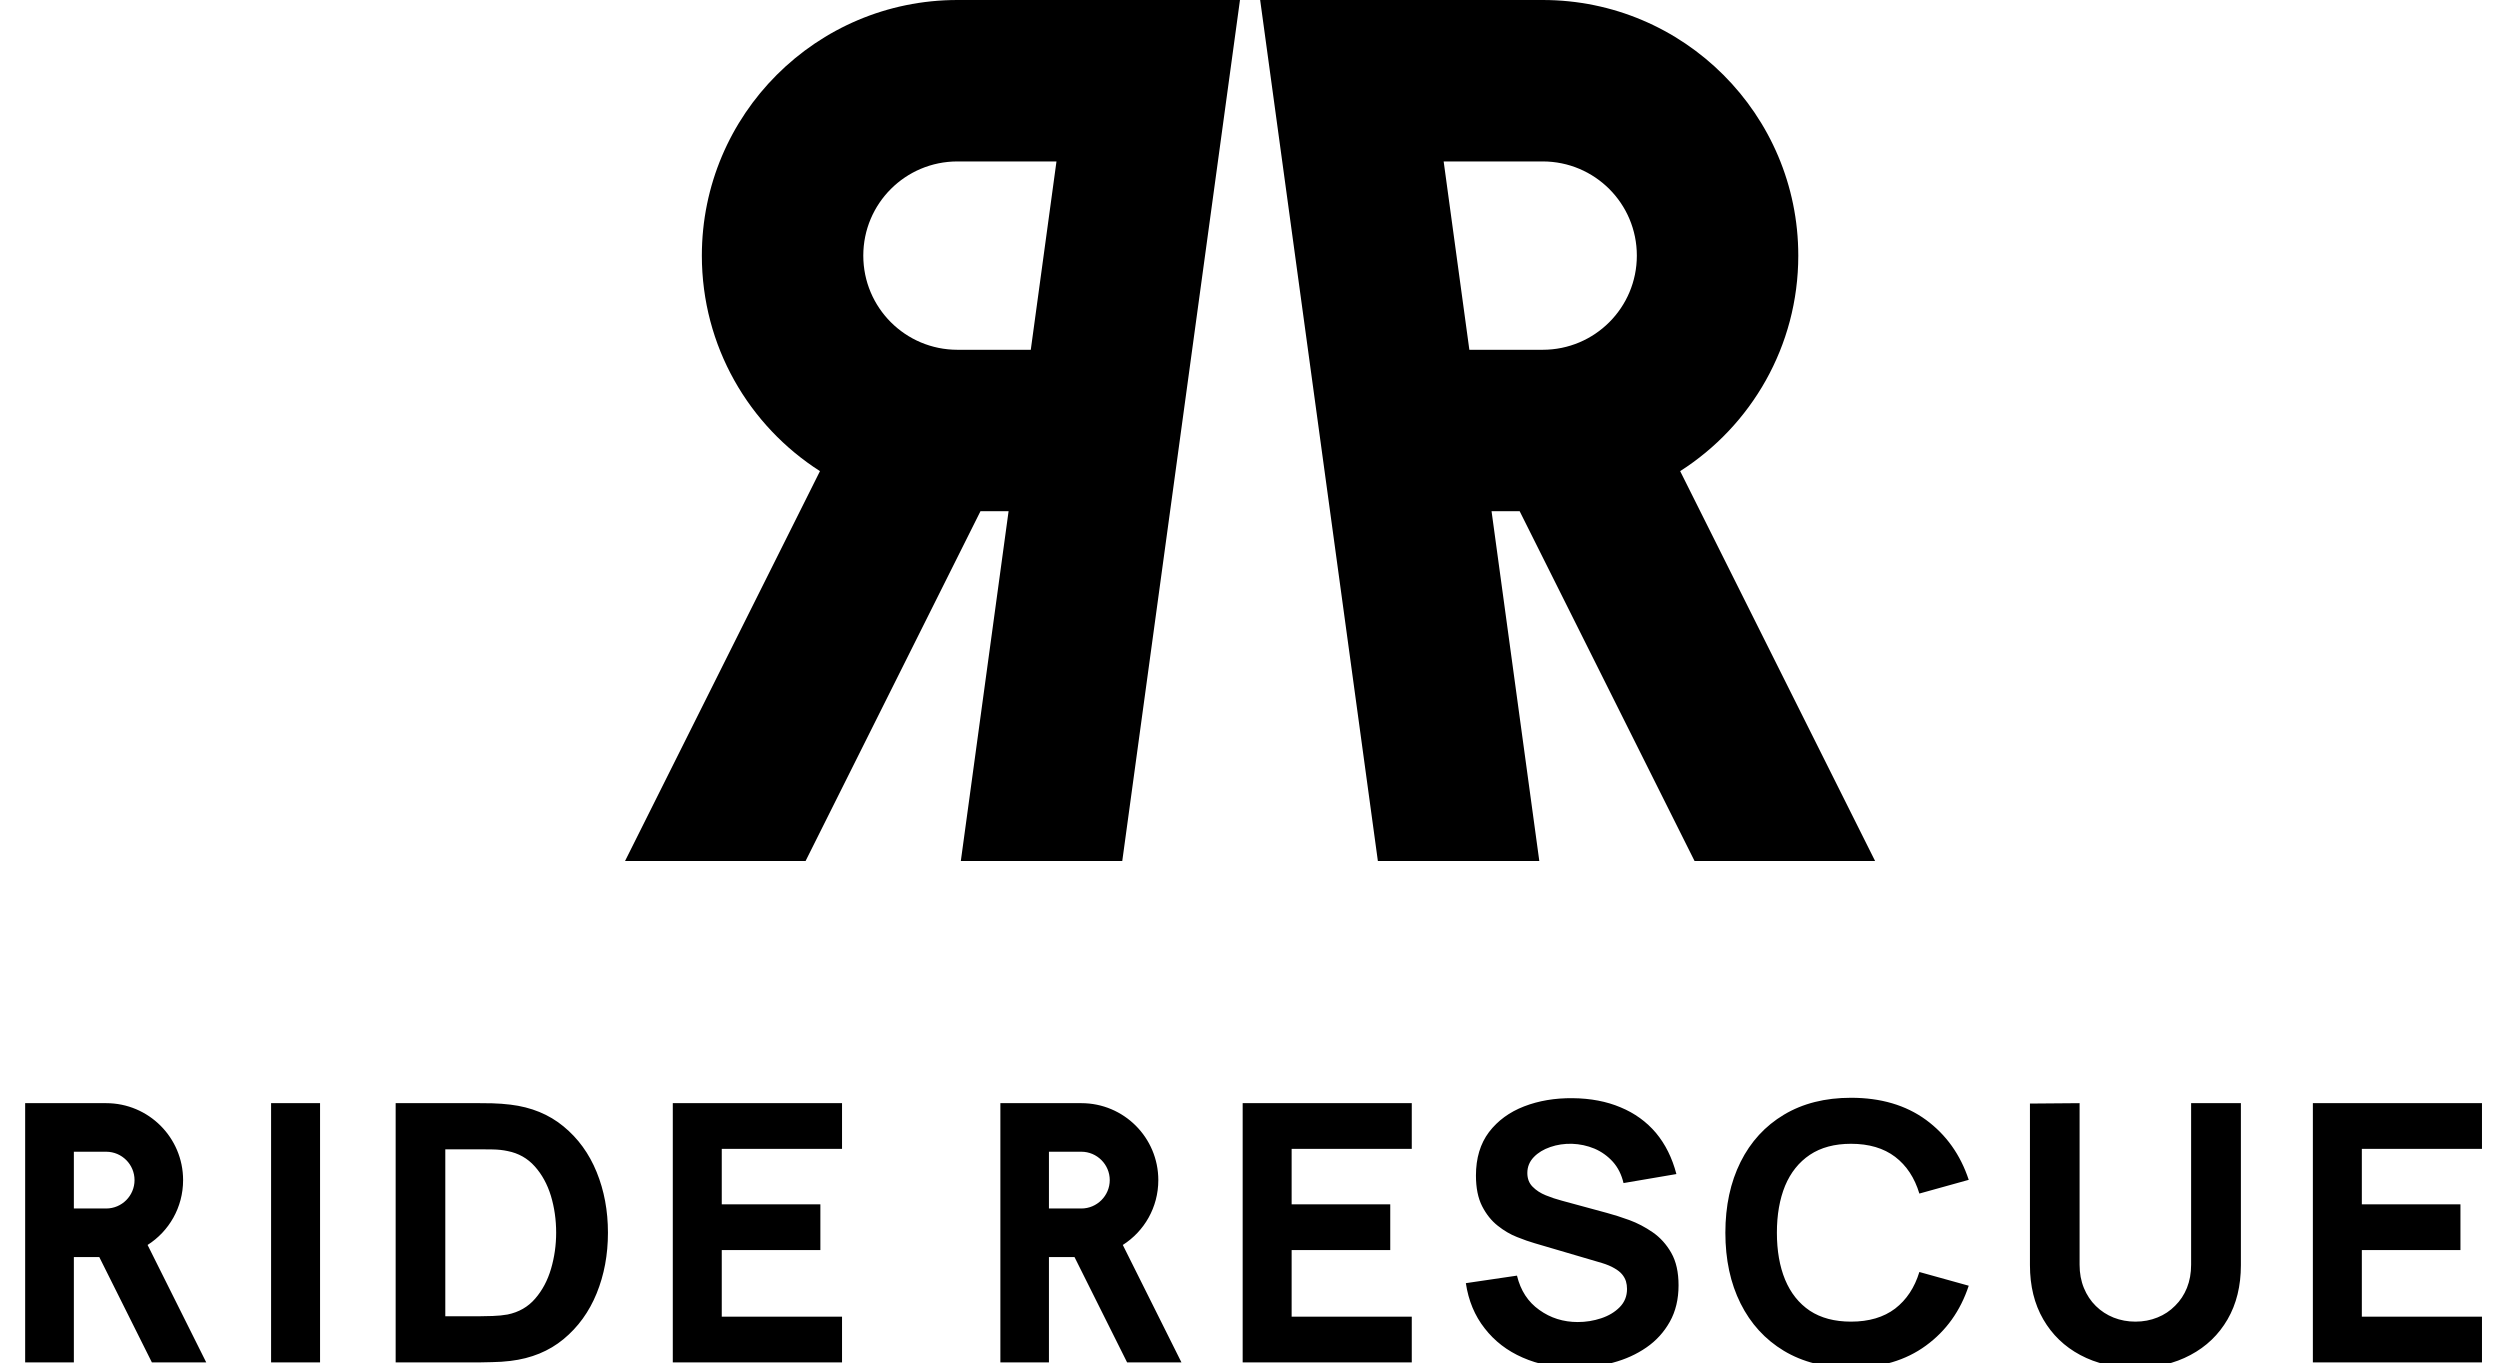
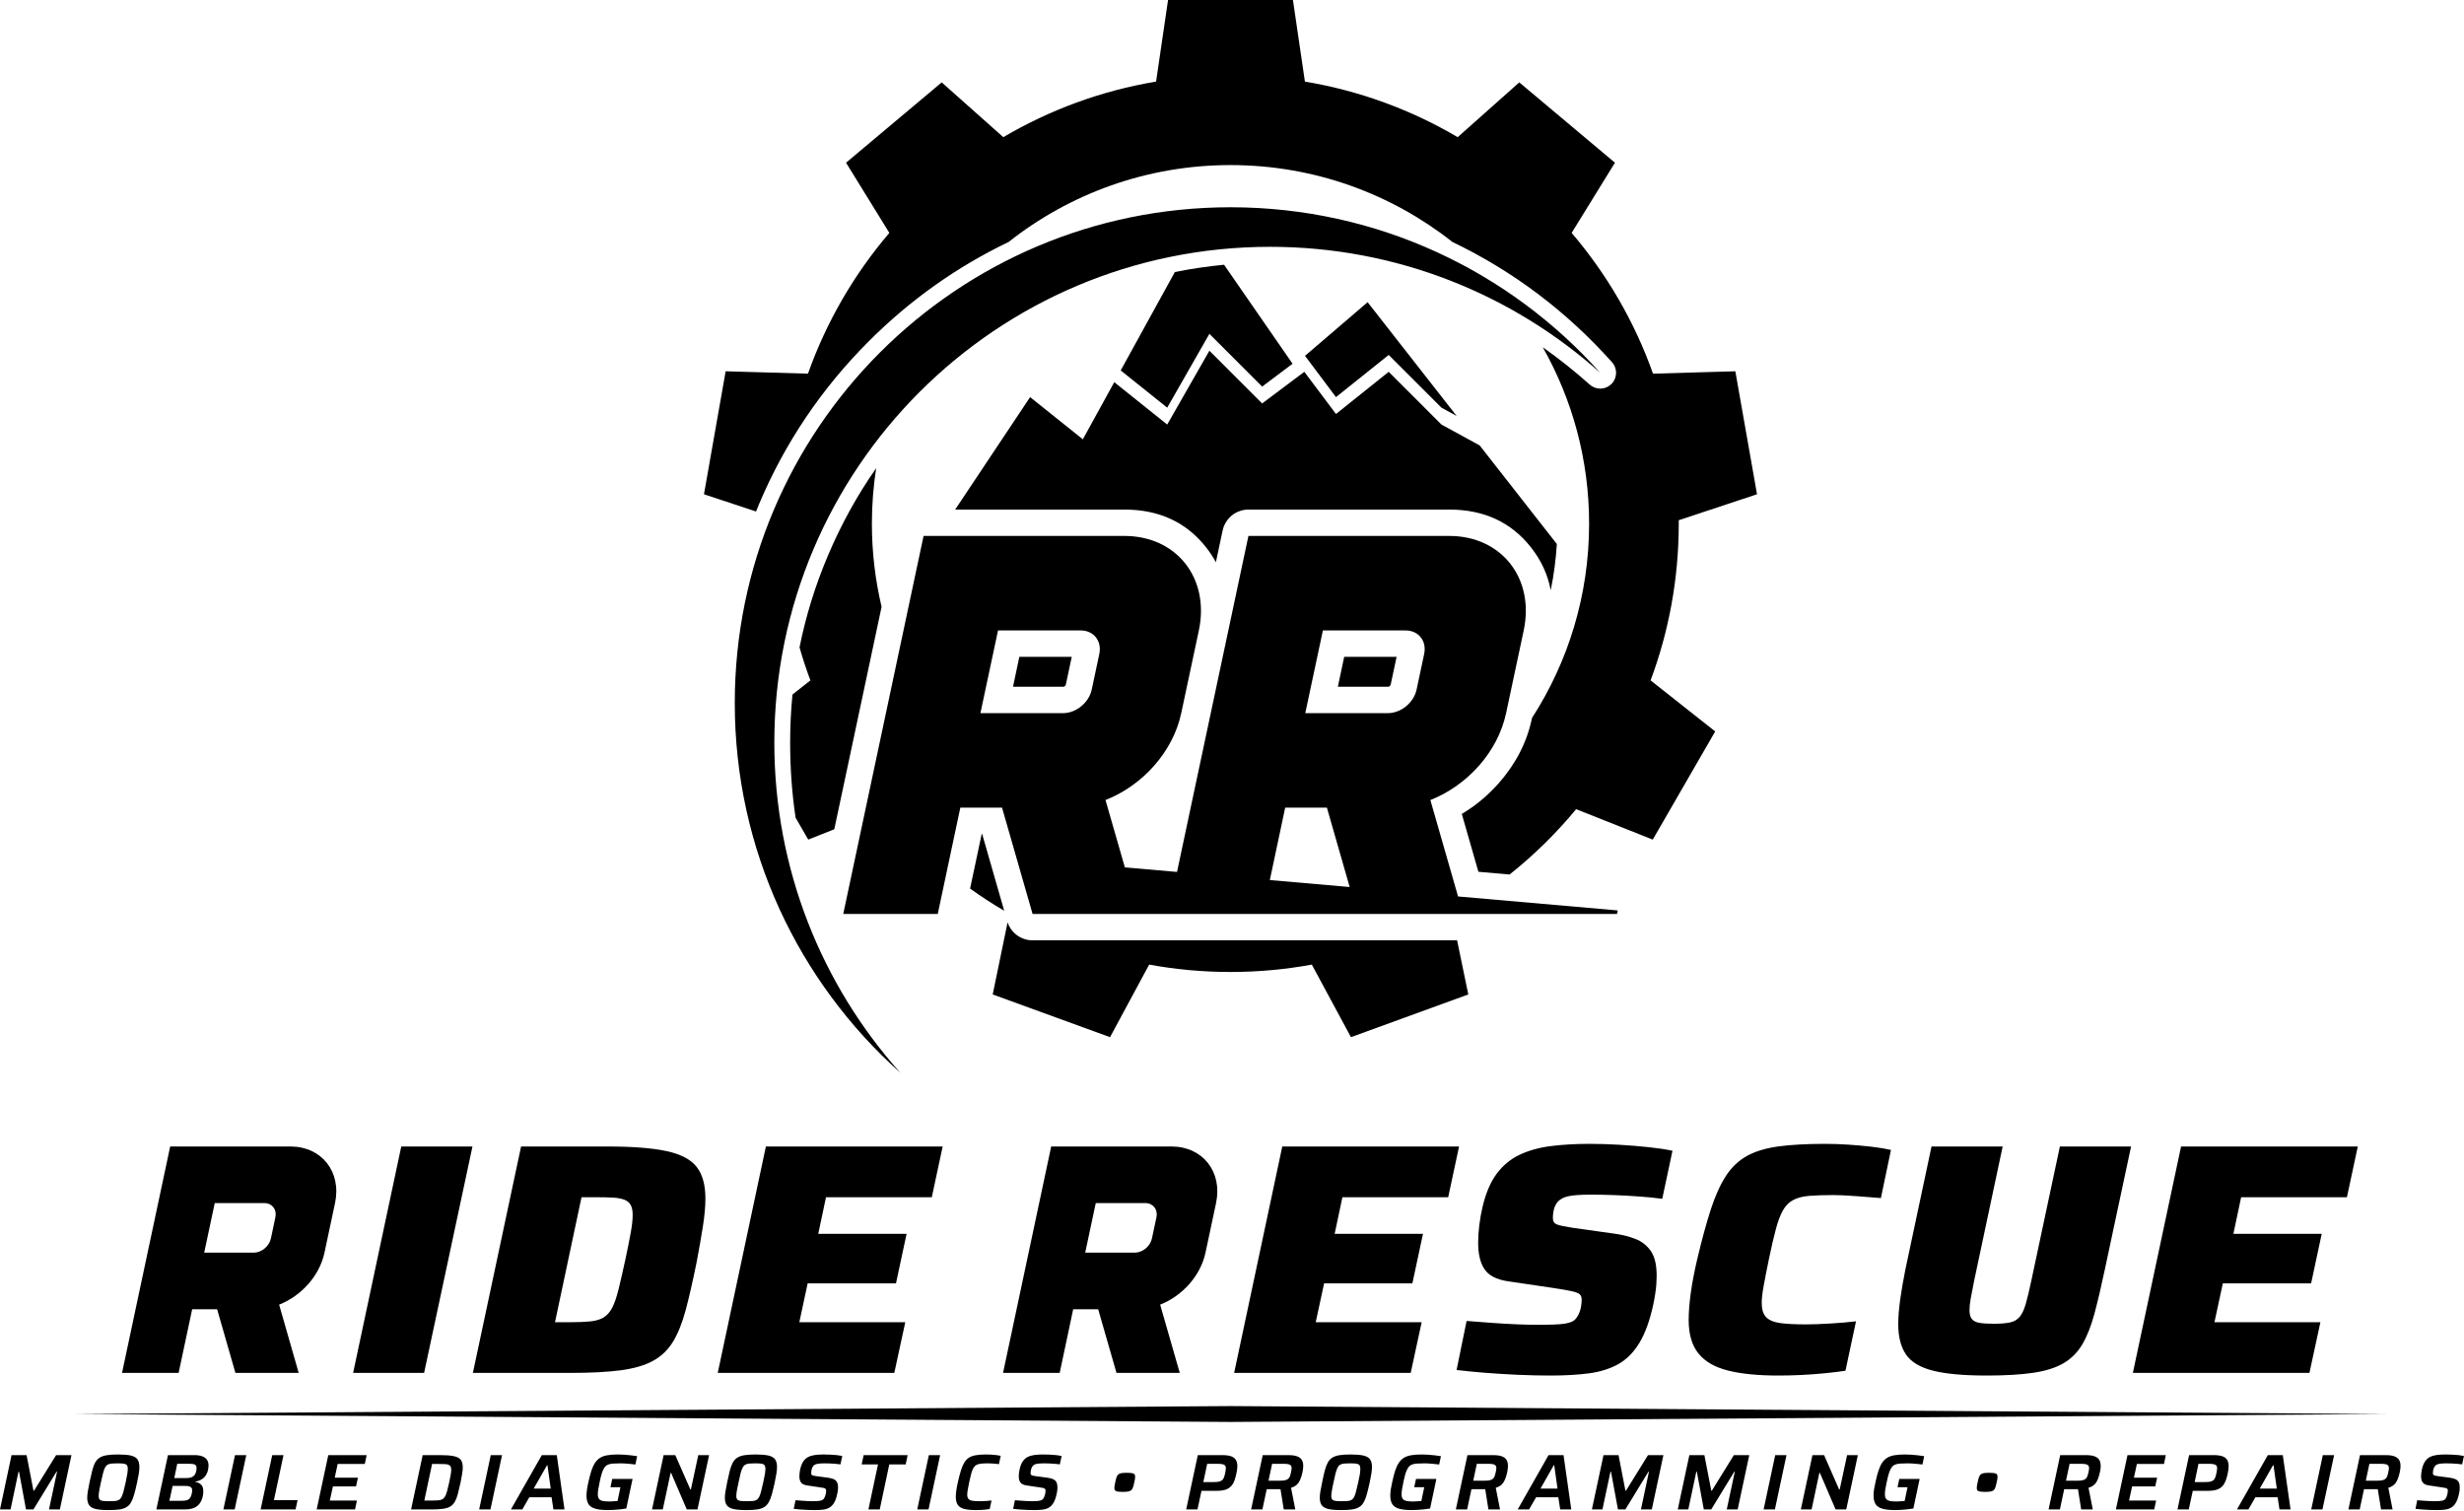
- <svg xmlns="http://www.w3.org/2000/svg" viewBox="-92.92 0.00 185.83 101.27">
-   <path fill="#000000" d="M-0.75 0 -9.5 64H-21.5L-17.95 38H-20.04L-33.04 64H-46.46L-31.97 35.02C-37.25 31.65 -40.75 25.73 -40.75 19C-40.75 8.51 -32.24 0 -21.75 0ZM0.75 0H21.75C32.24 0 40.75 8.51 40.75 19C40.75 25.73 37.25 31.65 31.97 35.02L46.46 64H33.04L20.04 38H17.95L21.5 64H9.5ZM-14.39 12H-21.75C-25.62 12 -28.75 15.13 -28.75 19C-28.75 22.87 -25.62 26 -21.75 26H-16.3ZM14.39 12 16.3 26H21.75C25.62 26 28.75 22.87 28.75 19C28.75 15.13 25.62 12 21.75 12Z" />
-   <path fill="#000000" transform="translate(-92.92 82.00)" d="M29.41 19.27V0H35.64Q35.87 0 36.58 0.01Q37.29 0.03 37.94 0.11Q40.27 0.39 41.89 1.73Q43.51 3.06 44.35 5.12Q45.19 7.18 45.19 9.63Q45.19 12.08 44.35 14.14Q43.51 16.2 41.89 17.54Q40.27 18.88 37.94 19.16Q37.29 19.24 36.58 19.25Q35.87 19.27 35.64 19.27ZM74.36 0H80.38C83.54 0 86.1 2.56 86.1 5.72C86.1 7.75 85.05 9.53 83.46 10.54L87.82 19.27H83.78L79.87 11.44H77.97V19.27H74.36ZM1.87 0H7.89C11.05 0 13.61 2.56 13.61 5.72C13.61 7.75 12.56 9.53 10.97 10.54L15.33 19.27H11.29L7.38 11.44H5.49V19.27H1.87ZM117.04 19.67Q114.9 19.67 113.18 18.91Q111.46 18.16 110.36 16.74Q109.25 15.33 108.96 13.38L112.76 12.82Q113.16 14.48 114.42 15.37Q115.67 16.27 117.28 16.27Q118.18 16.27 119.02 15.99Q119.86 15.71 120.4 15.16Q120.94 14.61 120.94 13.81Q120.94 13.51 120.86 13.24Q120.77 12.96 120.57 12.72Q120.37 12.48 120 12.27Q119.63 12.05 119.07 11.88L114.07 10.41Q113.51 10.25 112.76 9.95Q112.02 9.66 111.33 9.11Q110.63 8.56 110.17 7.66Q109.71 6.76 109.71 5.38Q109.71 3.44 110.68 2.15Q111.66 0.87 113.29 0.24Q114.92 -0.39 116.9 -0.37Q118.9 -0.35 120.46 0.31Q122.03 0.96 123.09 2.21Q124.14 3.47 124.61 5.27L120.68 5.94Q120.46 5 119.89 4.36Q119.31 3.72 118.52 3.38Q117.72 3.05 116.85 3.02Q115.99 3 115.24 3.26Q114.48 3.52 114.01 4.01Q113.53 4.51 113.53 5.19Q113.53 5.82 113.92 6.21Q114.31 6.61 114.9 6.85Q115.49 7.09 116.1 7.25L119.45 8.16Q120.2 8.36 121.11 8.69Q122.01 9.02 122.85 9.6Q123.69 10.18 124.23 11.13Q124.77 12.08 124.77 13.54Q124.77 15.09 124.12 16.25Q123.47 17.41 122.38 18.16Q121.28 18.92 119.89 19.29Q118.51 19.67 117.04 19.67ZM158.73 19.67Q156.4 19.67 154.63 18.72Q152.87 17.78 151.88 16.07Q150.89 14.36 150.89 12.04V0.03L154.58 0V12.01Q154.58 12.96 154.9 13.74Q155.22 14.52 155.79 15.08Q156.36 15.64 157.11 15.94Q157.87 16.24 158.73 16.24Q159.61 16.24 160.37 15.93Q161.12 15.63 161.68 15.06Q162.25 14.5 162.56 13.73Q162.87 12.95 162.87 12.01V0H166.57V12.04Q166.57 14.36 165.58 16.07Q164.59 17.78 162.82 18.72Q161.05 19.67 158.73 19.67ZM137.59 19.67Q134.7 19.67 132.6 18.41Q130.51 17.15 129.38 14.89Q128.25 12.63 128.25 9.63Q128.25 6.64 129.38 4.37Q130.51 2.11 132.6 0.86Q134.7 -0.4 137.59 -0.4Q140.91 -0.4 143.16 1.24Q145.41 2.89 146.34 5.7L142.67 6.72Q142.14 4.96 140.87 3.99Q139.59 3.02 137.59 3.02Q135.76 3.02 134.53 3.84Q133.31 4.66 132.69 6.14Q132.08 7.63 132.08 9.63Q132.08 11.64 132.69 13.12Q133.31 14.61 134.53 15.43Q135.76 16.24 137.59 16.24Q139.59 16.24 140.87 15.27Q142.14 14.29 142.67 12.55L146.34 13.57Q145.41 16.38 143.16 18.02Q140.91 19.67 137.59 19.67ZM171.92 19.27V0H184.49V3.4H175.56V7.52H182.89V10.92H175.56V15.87H184.49V19.27ZM92.37 19.27V0H104.94V3.4H96.01V7.52H103.34V10.92H96.01V15.87H104.94V19.27ZM50.01 19.27V0H62.59V3.4H53.65V7.52H60.98V10.92H53.65V15.87H62.59V19.27ZM33.1 15.84H35.64Q36 15.84 36.62 15.82Q37.23 15.8 37.73 15.71Q38.99 15.45 39.78 14.53Q40.58 13.61 40.96 12.31Q41.34 11.01 41.34 9.63Q41.34 8.19 40.95 6.89Q40.55 5.59 39.75 4.7Q38.95 3.8 37.73 3.56Q37.23 3.45 36.62 3.44Q36 3.43 35.64 3.43H33.1ZM20.15 19.27V0H23.79V19.27ZM77.97 3.61V7.83H80.38C81.54 7.83 82.49 6.88 82.49 5.72C82.49 4.56 81.54 3.61 80.38 3.61ZM5.49 3.61V7.83H7.89C9.06 7.83 10 6.88 10 5.72C10 4.56 9.06 3.61 7.89 3.61Z" />
+ <svg xmlns="http://www.w3.org/2000/svg" viewBox="-233.33 -99.30 467.23 286.33">
+   <path fill="#000000" d="M85 0C85 10.45 83.11 20.46 79.66 29.71L91.91 39.39L80.07 59.9L65.54 54.13C61.78 58.68 57.55 62.84 52.92 66.52L47.01 66L43.86 55.03Q47.73 52.74 50.85 49.22Q55.72 43.71 57.15 36.96L57.19 36.81C64.03 26.2 68 13.56 68 0C68 -12.17 64.81 -23.58 59.21 -33.46Q63.79 -30.24 68.11 -26.38Q68.53 -26.01 69.04 -25.81Q69.56 -25.61 70.11 -25.61Q70.67 -25.61 71.18 -25.81Q71.7 -26.01 72.11 -26.38Q72.56 -26.77 72.82 -27.31Q73.07 -27.85 73.11 -28.44Q73.14 -29.04 72.94 -29.6Q72.75 -30.17 72.35 -30.61Q59.42 -45.08 42.07 -53.43C30.5 -62.55 15.88 -68 0 -68C-15.88 -68 -30.49 -62.56 -42.06 -53.43Q-56.85 -46.33 -68.59 -34.59Q-82.01 -21.17 -89.38 -3.76Q-89.68 -3.04 -89.97 -2.31L-99.84 -5.58L-95.73 -28.9L-80.12 -28.45C-76.62 -38.31 -71.35 -47.34 -64.69 -55.14L-72.9 -68.45L-54.76 -83.68L-43.08 -73.29C-34.31 -78.46 -24.53 -82.09 -14.11 -83.83L-11.84 -99.3H11.84L14.11 -83.83C24.53 -82.09 34.31 -78.46 43.08 -73.29L54.76 -83.68L72.9 -68.45L64.69 -55.14C71.35 -47.34 76.62 -38.31 80.12 -28.45L95.73 -28.9L99.84 -5.58L85 -0.66C85 -0.44 85 -0.22 85 0ZM42.97 79 45.09 89.26 22.84 97.36 15.42 83.6C10.42 84.52 5.27 85 0 85C-5.27 85 -10.42 84.52 -15.42 83.6L-22.84 97.36L-45.09 89.26L-42.27 75.6Q-42.05 76.26 -41.65 76.83Q-41.19 77.5 -40.54 77.99Q-39.89 78.48 -39.11 78.74Q-38.34 79 -37.53 79ZM-67.19 -10.53C-67.72 -7.1 -68 -3.58 -68 0C-68 5.43 -67.36 10.7 -66.16 15.76L-75.13 57.94L-80.07 59.9L-82.47 55.74Q-83.5 48.82 -83.5 41.5Q-83.5 36.9 -83.06 32.39L-79.66 29.71C-80.43 27.66 -81.12 25.57 -81.72 23.45Q-79.94 14.56 -76.35 6.08Q-72.61 -2.77 -67.19 -10.53ZM-42.91 73.39C-45.13 72.09 -47.29 70.69 -49.38 69.19L-47.18 58.84H-47.09Z" />
+   <path fill="#000000" d="M3.4 -2.68Q2.55 -2.68 1.74 -2.39Q0.93 -2.11 0.26 -1.57Q-0.41 -1.03 -0.86 -0.29Q-1.31 0.44 -1.49 1.28L-2.77 7.3Q-3.56 5.84 -4.63 4.48Q-10.27 -2.68 -20.12 -2.68H-52.21L-38 -24L-28 -16L-22.07 -26.78L-22 -26.8L-12 -18.8L-4 -32.8L6 -22.8L14 -28.8L20 -20.8L30 -28.8L40 -18.8L47.25 -14.84L61.88 3.85C61.7 6.83 61.31 9.76 60.72 12.61Q59.89 8.18 56.97 4.48Q51.33 -2.68 41.48 -2.68ZM21.56 25.24H31.5L30.4 30.4Q30.29 30.92 29.86 30.92H20.36ZM-40.04 25.24H-30.1L-31.2 30.4Q-31.31 30.92 -31.74 30.92H-41.24Z" />
+   <path fill="#000000" d="M11.77 -30.33 6 -26 -4 -36 -12 -22 -20.82 -29.06 -10.55 -47.72Q-5.94 -48.65 -1.22 -49.1ZM42.88 -20.43 40 -22 30 -32 20 -24 14.13 -31.83 26 -42Z" />
+   <path fill="#000000" d="M70.11 -28.61C53.49 -43.47 31.55 -52.5 7.5 -52.5C-44.41 -52.5 -86.5 -10.41 -86.5 41.5C-86.5 65.55 -77.47 87.49 -62.61 104.11C-81.87 86.9 -94 61.87 -94 34C-94 -17.91 -51.91 -60 0 -60C27.87 -60 52.9 -47.87 70.11 -28.61Z" />
+   <path fill="#000000" d="M3.4 2.32H41.48C51.38 2.32 57.7 10.34 55.6 20.24L52.26 35.92C50.69 43.31 44.87 49.66 37.9 52.4L43.15 70.68L73.43 73.33L73.29 74H-37.53L-43.32 53.84H-51.23L-55.51 74H-73.43L-58.2 2.32H-20.12C-10.22 2.32 -3.9 10.34 -6 20.24L-9.34 35.92C-10.91 43.31 -16.73 49.66 -23.7 52.4L-20.03 65.17L-10.14 66.03ZM-44.08 20.24 -47.42 35.92H-31.74C-29.26 35.92 -26.83 33.91 -26.31 31.44L-24.88 24.72C-24.35 22.25 -25.93 20.24 -28.4 20.24ZM17.52 20.24 14.18 35.92H29.86C32.34 35.92 34.77 33.91 35.29 31.44L36.72 24.72C37.25 22.25 35.67 20.24 33.2 20.24ZM7.46 67.57 22.6 68.89 18.28 53.84H10.37L7.46 67.57Z" />
+   <path fill="#000000" d="M-143.66 161.02 -134.52 118.09H-118.21Q-111.01 118.09 -106.95 118.96Q-102.88 119.84 -101.23 121.96Q-99.57 124.08 -99.57 127.94Q-99.57 130.25 -100.05 133.26Q-100.52 136.28 -101.26 140.16Q-102.33 145.43 -103.31 149.11Q-104.3 152.79 -105.72 155.12Q-107.15 157.45 -109.51 158.74Q-111.88 160.03 -115.67 160.53Q-119.45 161.02 -125.25 161.02ZM-201.06 118.09H-178.26C-172.33 118.09 -168.54 122.9 -169.8 128.82L-171.8 138.22C-172.74 142.64 -176.23 146.44 -180.4 148.08L-176.69 161.02H-188.69L-192.16 148.95H-196.89L-199.46 161.02H-210.19ZM-97.23 161.02 -88.1 118.09H-54.58L-56.64 127.71H-76.7L-78.17 134.65H-61.42L-63.43 144.04H-80.18L-81.76 151.41H-61.67L-63.75 161.02ZM-166.37 161.02 -157.24 118.09H-143.74L-152.91 161.02ZM-128.09 151.41H-125.21Q-122.88 151.41 -121.36 151.25Q-119.84 151.09 -118.88 150.51Q-117.91 149.93 -117.25 148.68Q-116.6 147.42 -116.05 145.22Q-115.51 143.03 -114.77 139.63Q-114.12 136.58 -113.74 134.5Q-113.36 132.42 -113.36 131.07Q-113.36 129.88 -113.73 129.2Q-114.09 128.52 -114.89 128.2Q-115.68 127.88 -116.99 127.79Q-118.29 127.71 -120.17 127.71H-123.06ZM-192.61 128.82 -194.61 138.22H-185.22C-183.73 138.22 -182.28 137.01 -181.96 135.53L-181.11 131.51C-180.79 130.03 -181.74 128.82 -183.22 128.82Z" />
+   <path fill="#000000" d="M-34 118.09H-11.19C-5.26 118.09 -1.48 122.9 -2.74 128.82L-4.74 138.22C-5.68 142.64 -9.17 146.44 -13.34 148.08L-9.62 161.02H-21.62L-25.09 148.95H-29.83L-32.39 161.02H-43.13ZM143.42 161.52Q136.88 161.52 133.22 160.6Q129.56 159.68 128.09 157.53Q126.62 155.38 126.62 151.78Q126.62 149.79 126.98 147.18Q127.34 144.56 127.98 141.38L132.93 118.09H146.42L141.02 143.51Q140.61 145.52 140.37 146.87Q140.13 148.21 140.13 149.12Q140.13 150.22 140.57 150.79Q141.01 151.36 142.02 151.53Q143.03 151.7 144.72 151.7Q146.68 151.7 147.83 151.45Q148.98 151.2 149.65 150.38Q150.33 149.57 150.8 147.93Q151.27 146.3 151.86 143.51L157.27 118.09H170.77L165.8 141.38Q164.76 146.31 163.82 149.8Q162.88 153.28 161.54 155.58Q160.19 157.87 157.99 159.17Q155.79 160.46 152.28 160.99Q148.77 161.52 143.42 161.52ZM60.68 161.52Q57.78 161.52 54.49 161.38Q51.2 161.23 48.17 160.99Q45.14 160.74 42.87 160.47L44.77 151.17Q47.19 151.36 49.65 151.54Q52.12 151.72 54.32 151.81Q56.52 151.9 58.12 151.9Q60.05 151.9 61.34 151.85Q62.62 151.81 63.46 151.67Q64.29 151.53 64.81 151.28Q65.19 151.09 65.47 150.76Q65.74 150.43 65.96 150.01Q66.17 149.6 66.32 149.11Q66.46 148.62 66.52 148.12Q66.59 147.62 66.59 147.15Q66.59 146.52 66.29 146.18Q66 145.83 64.82 145.55Q63.65 145.28 60.96 144.88L52.67 143.66Q49.36 143.17 48.16 141.35Q46.96 139.54 46.96 136.36Q46.96 134.71 47.18 132.97Q47.4 131.22 47.8 129.52Q48.72 125.61 50.48 123.25Q52.25 120.88 54.8 119.67Q57.36 118.45 60.7 118.02Q64.05 117.59 68.07 117.59Q70.77 117.59 73.69 117.76Q76.62 117.93 79.29 118.22Q81.96 118.5 83.81 118.9L81.87 128.01Q80.01 127.75 77.64 127.58Q75.26 127.4 72.82 127.31Q70.38 127.22 68.27 127.22Q66.82 127.22 65.76 127.3Q64.7 127.37 63.97 127.54Q63.24 127.71 62.72 128.04Q62.29 128.28 61.97 128.67Q61.66 129.07 61.47 129.55Q61.29 130.03 61.21 130.57Q61.13 131.1 61.13 131.69Q61.13 132.58 61.91 132.88Q62.7 133.18 64.86 133.5L72.73 134.61Q74.91 134.89 76.74 135.6Q78.57 136.3 79.69 137.89Q80.81 139.49 80.81 142.59Q80.81 143.33 80.75 144.21Q80.69 145.09 80.53 146.08Q80.38 147.08 80.13 148.23Q79.14 152.7 77.51 155.37Q75.88 158.04 73.53 159.36Q71.18 160.67 68.01 161.1Q64.83 161.52 60.68 161.52ZM171.11 161.02 180.25 118.09H213.76L211.7 127.71H191.64L190.17 134.65H206.92L204.91 144.04H188.17L186.58 151.41H206.67L204.59 161.02ZM0.69 161.02 9.82 118.09H43.34L41.28 127.71H21.22L19.75 134.65H36.5L34.49 144.04H17.75L16.16 151.41H36.25L34.17 161.02ZM103.85 161.52Q98.09 161.52 94.32 160.57Q90.56 159.62 88.72 157.32Q86.88 155.02 86.88 151.01Q86.88 148.75 87.27 145.93Q87.65 143.1 88.48 139.56Q89.83 133.85 91.1 129.95Q92.38 126.04 93.99 123.6Q95.6 121.16 97.99 119.85Q100.37 118.55 103.95 118.07Q107.53 117.59 112.73 117.59Q114.84 117.59 117.16 117.74Q119.47 117.89 121.6 118.14Q123.73 118.39 125.24 118.74L123.33 127.87Q120.75 127.66 119.02 127.53Q117.29 127.41 116.2 127.35Q115.11 127.3 114.36 127.3Q111.57 127.3 109.72 127.45Q107.88 127.61 106.7 128.24Q105.52 128.86 104.77 130.17Q104.02 131.48 103.41 133.77Q102.79 136.06 102.07 139.56Q101.5 142.32 101.12 144.41Q100.73 146.5 100.73 147.7Q100.73 149.53 101.53 150.41Q102.33 151.29 104.16 151.56Q105.99 151.82 109.09 151.82Q111.16 151.82 113.84 151.65Q116.52 151.49 118.61 151.24L116.61 160.61Q115.06 160.85 112.87 161.07Q110.69 161.29 108.34 161.41Q106 161.52 103.85 161.52ZM-25.55 128.82 -27.55 138.22H-18.15C-16.67 138.22 -15.21 137.01 -14.9 135.53L-14.04 131.51C-13.73 130.03 -14.68 128.82 -16.16 128.82Z" />
+   <path fill="#000000" d="M-219.27 168.82 0 167.31 219.27 168.82 0 170.32Z" />
+   <path fill="#000000" d="M-91.81 187.03Q-93.37 187.03 -94.26 186.83Q-95.15 186.62 -95.52 186.11Q-95.88 185.59 -95.88 184.67Q-95.88 184.13 -95.75 183.4Q-95.62 182.67 -95.43 181.7Q-95.16 180.41 -94.93 179.5Q-94.69 178.59 -94.36 178Q-94.03 177.41 -93.5 177.08Q-92.97 176.75 -92.13 176.62Q-91.3 176.49 -90.05 176.49Q-88.49 176.49 -87.61 176.69Q-86.73 176.9 -86.36 177.41Q-85.99 177.93 -85.99 178.86Q-85.99 179.42 -86.11 180.14Q-86.22 180.86 -86.43 181.82Q-86.72 183.13 -86.97 184.04Q-87.22 184.95 -87.55 185.53Q-87.88 186.12 -88.4 186.45Q-88.92 186.78 -89.74 186.91Q-90.56 187.03 -91.81 187.03ZM-212.71 187.03Q-214.28 187.03 -215.17 186.83Q-216.06 186.62 -216.42 186.11Q-216.79 185.59 -216.79 184.67Q-216.79 184.13 -216.66 183.4Q-216.53 182.67 -216.34 181.7Q-216.07 180.41 -215.83 179.5Q-215.6 178.59 -215.27 178Q-214.94 177.41 -214.41 177.08Q-213.87 176.75 -213.04 176.62Q-212.21 176.49 -210.96 176.49Q-209.39 176.49 -208.51 176.69Q-207.64 176.9 -207.27 177.41Q-206.9 177.93 -206.9 178.86Q-206.9 179.42 -207.01 180.14Q-207.13 180.86 -207.34 181.82Q-207.62 183.13 -207.88 184.04Q-208.13 184.95 -208.46 185.53Q-208.78 186.12 -209.31 186.45Q-209.83 186.78 -210.65 186.91Q-211.47 187.03 -212.71 187.03ZM21.01 187.03Q19.45 187.03 18.56 186.83Q17.67 186.62 17.3 186.11Q16.93 185.59 16.93 184.67Q16.93 184.13 17.06 183.4Q17.19 182.67 17.39 181.7Q17.65 180.41 17.89 179.5Q18.13 178.59 18.46 178Q18.79 177.41 19.32 177.08Q19.85 176.75 20.68 176.62Q21.52 176.49 22.77 176.49Q24.33 176.49 25.21 176.69Q26.09 176.9 26.46 177.41Q26.83 177.93 26.83 178.86Q26.83 179.42 26.71 180.14Q26.6 180.86 26.39 181.82Q26.1 183.13 25.85 184.04Q25.6 184.95 25.27 185.53Q24.94 186.12 24.42 186.45Q23.89 186.78 23.08 186.91Q22.26 187.03 21.01 187.03ZM-155.38 186.91 -153.18 176.61H-149.8Q-148.18 176.61 -147.26 176.81Q-146.34 177 -145.96 177.5Q-145.58 178 -145.58 178.94Q-145.58 179.47 -145.7 180.18Q-145.81 180.89 -146 181.82Q-146.28 183.1 -146.52 184Q-146.76 184.89 -147.09 185.47Q-147.43 186.04 -147.96 186.36Q-148.49 186.67 -149.33 186.79Q-150.17 186.91 -151.44 186.91ZM-203.68 186.91 -201.48 176.61H-196.47Q-195.55 176.61 -194.96 176.84Q-194.37 177.07 -194.08 177.5Q-193.79 177.93 -193.79 178.55Q-193.79 178.79 -193.82 179.03Q-193.84 179.27 -193.9 179.5Q-194.14 180.42 -194.73 180.94Q-195.32 181.46 -196.27 181.63L-196.28 181.69Q-195.75 181.79 -195.42 182.02Q-195.08 182.25 -194.93 182.59Q-194.78 182.94 -194.78 183.43Q-194.78 183.6 -194.79 183.78Q-194.81 183.97 -194.83 184.14Q-194.85 184.32 -194.9 184.5Q-195.03 185.03 -195.27 185.48Q-195.51 185.93 -195.91 186.24Q-196.3 186.56 -196.89 186.74Q-197.48 186.91 -198.31 186.91ZM84.81 186.91 87.01 176.61H89.86L91.17 183.36H91.27L95.45 176.61H98.37L96.17 186.91H94.1L95.63 179.75H95.53L91.16 186.91H89.75L88.43 179.75H88.33L86.81 186.91ZM68.53 186.91 70.73 176.61H73.58L74.89 183.36H74.99L79.17 176.61H82.09L79.89 186.91H77.83L79.35 179.75H79.25L74.88 186.91H73.47L72.15 179.75H72.05L70.53 186.91ZM-233.33 186.91 -231.14 176.61H-228.29L-226.98 183.36H-226.88L-222.69 176.61H-219.78L-221.98 186.91H-224.04L-222.51 179.75H-222.61L-226.99 186.91H-228.4L-229.72 179.75H-229.82L-231.33 186.91ZM211.98 186.91 214.18 176.61H219.03Q220.15 176.61 220.76 176.86Q221.37 177.11 221.62 177.56Q221.86 178.02 221.86 178.67Q221.86 178.85 221.84 179.07Q221.81 179.3 221.78 179.53Q221.74 179.77 221.68 180.02Q221.55 180.59 221.37 181.05Q221.2 181.5 220.97 181.84Q220.74 182.18 220.39 182.42Q220.05 182.66 219.55 182.8L220.36 186.91H218.17L217.55 183.07H214.94L214.12 186.91ZM3.91 186.91 6.11 176.61H10.96Q12.08 176.61 12.69 176.86Q13.3 177.11 13.55 177.56Q13.79 178.02 13.79 178.67Q13.79 178.85 13.77 179.07Q13.74 179.3 13.71 179.53Q13.67 179.77 13.61 180.02Q13.48 180.59 13.3 181.05Q13.13 181.5 12.9 181.84Q12.67 182.18 12.32 182.42Q11.98 182.66 11.48 182.8L12.29 186.91H10.1L9.48 183.07H6.87L6.05 186.91ZM42.73 186.91 44.93 176.61H49.78Q50.9 176.61 51.51 176.86Q52.12 177.11 52.37 177.56Q52.61 178.02 52.61 178.67Q52.61 178.85 52.59 179.07Q52.56 179.3 52.53 179.53Q52.49 179.77 52.43 180.02Q52.29 180.59 52.12 181.05Q51.95 181.5 51.72 181.84Q51.49 182.18 51.14 182.42Q50.8 182.66 50.3 182.8L51.11 186.91H48.91L48.3 183.07H45.69L44.87 186.91ZM155.13 186.91 157.33 176.61H162.18Q163.3 176.61 163.91 176.86Q164.52 177.11 164.77 177.56Q165.01 178.02 165.01 178.67Q165.01 178.85 164.99 179.07Q164.96 179.3 164.93 179.53Q164.89 179.77 164.82 180.02Q164.69 180.59 164.52 181.05Q164.35 181.5 164.12 181.84Q163.89 182.18 163.54 182.42Q163.2 182.66 162.7 182.8L163.51 186.91H161.31L160.7 183.07H158.09L157.27 186.91ZM-8.4 186.91 -6.2 176.61H-1.53Q-0.42 176.61 0.2 176.86Q0.81 177.11 1.06 177.59Q1.3 178.06 1.3 178.74Q1.3 179.03 1.25 179.38Q1.2 179.73 1.12 180.09Q0.97 180.81 0.75 181.41Q0.54 182.02 0.15 182.46Q-0.23 182.9 -0.89 183.14Q-1.56 183.38 -2.6 183.38H-5.5L-6.26 186.91ZM179.57 186.91 181.77 176.61H186.45Q187.56 176.61 188.17 176.86Q188.79 177.11 189.03 177.59Q189.27 178.06 189.27 178.74Q189.27 179.03 189.22 179.38Q189.17 179.73 189.1 180.09Q188.94 180.81 188.73 181.41Q188.51 182.02 188.12 182.46Q187.74 182.9 187.08 183.14Q186.42 183.38 185.37 183.38H182.47L181.71 186.91ZM-109.69 186.91 -107.49 176.61H-105.28L-102.42 183.12H-102.32L-100.92 176.61H-98.87L-101.07 186.91H-103.1L-106.07 179.99H-106.17L-107.65 186.91ZM108.15 186.91 110.35 176.61H112.56L115.41 183.12H115.52L116.92 176.61H118.96L116.76 186.91H114.74L111.77 179.99H111.66L110.19 186.91ZM-136.45 186.91 -130.59 176.61H-127.75L-126.29 186.91H-128.39L-128.74 184.6H-132.96L-134.28 186.91ZM54.46 186.91 60.31 176.61H63.15L64.62 186.91H62.52L62.16 184.6H57.95L56.62 186.91ZM190.85 186.91 196.7 176.61H199.54L201.01 186.91H198.91L198.56 184.6H194.34L193.02 186.91ZM126.06 187.03Q124.59 187.03 123.67 186.79Q122.76 186.55 122.35 185.95Q121.94 185.35 121.94 184.26Q121.94 183.76 122.03 183.12Q122.13 182.48 122.31 181.7Q122.58 180.44 122.88 179.54Q123.17 178.64 123.58 178.04Q123.98 177.44 124.55 177.1Q125.11 176.76 125.93 176.63Q126.74 176.49 127.86 176.49Q128.43 176.49 129.08 176.53Q129.74 176.58 130.39 176.65Q131.04 176.72 131.54 176.81L131.21 178.39Q130.74 178.33 130.23 178.28Q129.72 178.23 129.28 178.2Q128.84 178.17 128.53 178.17Q127.64 178.17 127.03 178.21Q126.43 178.24 126.03 178.41Q125.62 178.58 125.35 178.96Q125.07 179.35 124.86 180.02Q124.64 180.69 124.43 181.76Q124.26 182.5 124.17 183.06Q124.09 183.61 124.09 184.02Q124.09 184.59 124.3 184.89Q124.51 185.19 124.98 185.29Q125.46 185.4 126.24 185.4Q126.47 185.4 126.75 185.38Q127.04 185.37 127.33 185.34Q127.62 185.32 127.83 185.31L128.38 182.69H126.48L126.82 181.12H130.68L129.49 186.73Q128.97 186.82 128.36 186.89Q127.74 186.96 127.15 186.99Q126.55 187.03 126.06 187.03ZM-118 187.03Q-119.47 187.03 -120.38 186.79Q-121.3 186.55 -121.71 185.95Q-122.12 185.35 -122.12 184.26Q-122.12 183.76 -122.02 183.12Q-121.93 182.48 -121.75 181.7Q-121.48 180.44 -121.18 179.54Q-120.88 178.64 -120.48 178.04Q-120.07 177.44 -119.51 177.1Q-118.94 176.76 -118.13 176.63Q-117.32 176.49 -116.2 176.49Q-115.63 176.49 -114.97 176.53Q-114.32 176.58 -113.67 176.65Q-113.02 176.72 -112.52 176.81L-112.84 178.39Q-113.32 178.33 -113.83 178.28Q-114.34 178.23 -114.78 178.2Q-115.22 178.17 -115.53 178.17Q-116.42 178.17 -117.02 178.21Q-117.63 178.24 -118.03 178.41Q-118.43 178.58 -118.71 178.96Q-118.99 179.35 -119.2 180.02Q-119.42 180.69 -119.63 181.76Q-119.8 182.5 -119.88 183.06Q-119.97 183.61 -119.97 184.02Q-119.97 184.59 -119.76 184.89Q-119.55 185.19 -119.08 185.29Q-118.6 185.4 -117.82 185.4Q-117.59 185.4 -117.3 185.38Q-117.02 185.37 -116.73 185.34Q-116.43 185.32 -116.23 185.31L-115.68 182.69H-117.57L-117.24 181.12H-113.38L-114.57 186.73Q-115.09 186.82 -115.7 186.89Q-116.32 186.96 -116.91 186.99Q-117.51 187.03 -118 187.03ZM34.42 187.03Q32.94 187.03 32.03 186.79Q31.12 186.55 30.71 185.95Q30.3 185.35 30.3 184.26Q30.3 183.76 30.39 183.12Q30.49 182.48 30.67 181.7Q30.94 180.44 31.23 179.54Q31.53 178.64 31.94 178.04Q32.34 177.44 32.91 177.1Q33.47 176.76 34.29 176.63Q35.1 176.49 36.22 176.49Q36.79 176.49 37.44 176.53Q38.1 176.58 38.75 176.65Q39.4 176.72 39.9 176.81L39.57 178.39Q39.1 178.33 38.59 178.28Q38.08 178.23 37.64 178.2Q37.19 178.17 36.88 178.17Q36 178.17 35.39 178.21Q34.79 178.24 34.38 178.41Q33.98 178.58 33.71 178.96Q33.43 179.35 33.21 180.02Q33 180.69 32.78 181.76Q32.62 182.5 32.53 183.06Q32.44 183.61 32.44 184.02Q32.44 184.59 32.65 184.89Q32.87 185.19 33.34 185.29Q33.81 185.4 34.6 185.4Q34.82 185.4 35.11 185.38Q35.4 185.37 35.69 185.34Q35.98 185.32 36.19 185.31L36.74 182.69H34.84L35.18 181.12H39.04L37.85 186.73Q37.33 186.82 36.72 186.89Q36.1 186.96 35.5 186.99Q34.91 187.03 34.42 187.03ZM228.72 187.03Q228.08 187.03 227.35 187Q226.63 186.97 225.93 186.92Q225.24 186.86 224.7 186.8L225.03 185.16Q225.57 185.21 226.16 185.25Q226.75 185.3 227.29 185.32Q227.84 185.35 228.23 185.35Q228.73 185.35 229.08 185.33Q229.43 185.31 229.69 185.26Q229.94 185.21 230.14 185.11Q230.29 185.03 230.4 184.88Q230.51 184.72 230.59 184.52Q230.68 184.32 230.73 184.11Q230.78 183.89 230.81 183.69Q230.84 183.49 230.84 183.34Q230.84 183.12 230.73 183.01Q230.63 182.89 230.36 182.83Q230.09 182.77 229.6 182.71L227.32 182.37Q226.42 182.25 226.09 181.82Q225.76 181.38 225.76 180.61Q225.76 180.34 225.8 180Q225.84 179.66 225.92 179.31Q226.13 178.37 226.51 177.81Q226.89 177.25 227.43 176.97Q227.98 176.69 228.7 176.59Q229.42 176.49 230.32 176.49Q230.96 176.49 231.63 176.52Q232.3 176.55 232.9 176.61Q233.49 176.68 233.89 176.77L233.55 178.36Q233.14 178.3 232.61 178.26Q232.07 178.22 231.52 178.19Q230.97 178.17 230.48 178.17Q230.01 178.17 229.67 178.2Q229.34 178.23 229.1 178.28Q228.86 178.34 228.68 178.44Q228.5 178.54 228.37 178.72Q228.24 178.9 228.15 179.12Q228.07 179.35 228.04 179.58Q228 179.81 228 180.02Q228 180.33 228.22 180.43Q228.43 180.53 229 180.6L231.19 180.89Q231.73 180.97 232.15 181.12Q232.58 181.27 232.84 181.63Q233.09 181.99 233.09 182.73Q233.09 182.89 233.08 183.1Q233.06 183.3 233.03 183.54Q232.99 183.78 232.93 184.04Q232.7 185.08 232.32 185.69Q231.95 186.3 231.42 186.59Q230.89 186.88 230.22 186.95Q229.55 187.03 228.72 187.03ZM-37.19 187.03Q-37.83 187.03 -38.56 187Q-39.28 186.97 -39.98 186.92Q-40.67 186.86 -41.21 186.8L-40.88 185.16Q-40.34 185.21 -39.75 185.25Q-39.16 185.3 -38.62 185.32Q-38.07 185.35 -37.68 185.35Q-37.18 185.35 -36.83 185.33Q-36.48 185.31 -36.22 185.26Q-35.97 185.21 -35.77 185.11Q-35.62 185.03 -35.51 184.88Q-35.4 184.72 -35.32 184.52Q-35.23 184.32 -35.18 184.11Q-35.13 183.89 -35.1 183.69Q-35.07 183.49 -35.07 183.34Q-35.07 183.12 -35.18 183.01Q-35.28 182.89 -35.55 182.83Q-35.82 182.77 -36.31 182.71L-38.59 182.37Q-39.49 182.25 -39.82 181.82Q-40.15 181.38 -40.15 180.61Q-40.15 180.34 -40.11 180Q-40.07 179.66 -39.99 179.31Q-39.78 178.37 -39.4 177.81Q-39.02 177.25 -38.48 176.97Q-37.93 176.69 -37.21 176.59Q-36.49 176.49 -35.59 176.49Q-34.95 176.49 -34.28 176.52Q-33.61 176.55 -33.01 176.61Q-32.42 176.68 -32.02 176.77L-32.36 178.36Q-32.77 178.3 -33.3 178.26Q-33.84 178.22 -34.39 178.19Q-34.94 178.17 -35.43 178.17Q-35.9 178.17 -36.24 178.2Q-36.57 178.23 -36.81 178.28Q-37.05 178.34 -37.23 178.44Q-37.41 178.54 -37.54 178.72Q-37.67 178.9 -37.76 179.12Q-37.84 179.35 -37.87 179.58Q-37.91 179.81 -37.91 180.02Q-37.91 180.33 -37.69 180.43Q-37.48 180.53 -36.91 180.6L-34.72 180.89Q-34.18 180.97 -33.76 181.12Q-33.33 181.27 -33.07 181.63Q-32.82 181.99 -32.82 182.73Q-32.82 182.89 -32.83 183.1Q-32.85 183.3 -32.88 183.54Q-32.92 183.78 -32.98 184.04Q-33.21 185.08 -33.59 185.69Q-33.96 186.3 -34.49 186.59Q-35.02 186.88 -35.69 186.95Q-36.36 187.03 -37.19 187.03ZM-78.79 187.03Q-79.43 187.03 -80.16 187Q-80.89 186.97 -81.58 186.92Q-82.27 186.86 -82.82 186.8L-82.48 185.16Q-81.94 185.21 -81.35 185.25Q-80.76 185.3 -80.22 185.32Q-79.68 185.35 -79.28 185.35Q-78.79 185.35 -78.43 185.33Q-78.08 185.31 -77.83 185.26Q-77.57 185.21 -77.38 185.11Q-77.23 185.03 -77.12 184.88Q-77.01 184.72 -76.92 184.52Q-76.83 184.32 -76.78 184.11Q-76.73 183.89 -76.7 183.69Q-76.68 183.49 -76.68 183.34Q-76.68 183.12 -76.78 183.01Q-76.89 182.89 -77.15 182.83Q-77.42 182.77 -77.92 182.71L-80.19 182.37Q-81.09 182.25 -81.42 181.82Q-81.75 181.38 -81.75 180.61Q-81.75 180.34 -81.71 180Q-81.67 179.66 -81.6 179.31Q-81.38 178.37 -81.01 177.81Q-80.63 177.25 -80.08 176.97Q-79.54 176.69 -78.81 176.59Q-78.09 176.49 -77.2 176.49Q-76.56 176.49 -75.89 176.52Q-75.21 176.55 -74.62 176.61Q-74.02 176.68 -73.62 176.77L-73.96 178.36Q-74.37 178.3 -74.91 178.26Q-75.44 178.22 -75.99 178.19Q-76.55 178.17 -77.04 178.17Q-77.5 178.17 -77.84 178.2Q-78.18 178.23 -78.42 178.28Q-78.66 178.34 -78.84 178.44Q-79.02 178.54 -79.15 178.72Q-79.28 178.9 -79.36 179.12Q-79.44 179.35 -79.48 179.58Q-79.51 179.81 -79.51 180.02Q-79.51 180.33 -79.3 180.43Q-79.08 180.53 -78.52 180.6L-76.33 180.89Q-75.79 180.97 -75.36 181.12Q-74.93 181.27 -74.68 181.63Q-74.42 181.99 -74.42 182.73Q-74.42 182.89 -74.44 183.1Q-74.45 183.3 -74.49 183.54Q-74.53 183.78 -74.59 184.04Q-74.81 185.08 -75.19 185.69Q-75.57 186.3 -76.1 186.59Q-76.63 186.88 -77.29 186.95Q-77.96 187.03 -78.79 187.03ZM-173.28 186.91 -171.08 176.61H-163.8L-164.16 178.29H-169.3L-169.86 180.89H-165.46L-165.82 182.54H-170.2L-170.79 185.23H-165.65L-166.01 186.91ZM167.89 186.91 170.09 176.61H177.36L177.01 178.29H171.87L171.31 180.89H175.71L175.35 182.54H170.97L170.38 185.23H175.52L175.16 186.91ZM-48.27 187.03Q-49.62 187.03 -50.46 186.82Q-51.31 186.61 -51.7 186.06Q-52.09 185.51 -52.09 184.52Q-52.09 183.99 -51.99 183.31Q-51.9 182.63 -51.7 181.76Q-51.4 180.43 -51.11 179.5Q-50.81 178.57 -50.45 177.98Q-50.08 177.39 -49.55 177.06Q-49.01 176.74 -48.23 176.62Q-47.45 176.49 -46.33 176.49Q-45.86 176.49 -45.34 176.52Q-44.83 176.55 -44.36 176.61Q-43.9 176.66 -43.57 176.74L-43.91 178.32Q-44.36 178.26 -44.75 178.23Q-45.14 178.2 -45.45 178.19Q-45.75 178.17 -45.98 178.17Q-46.78 178.17 -47.31 178.23Q-47.84 178.28 -48.19 178.48Q-48.53 178.67 -48.75 179.06Q-48.98 179.45 -49.16 180.11Q-49.34 180.77 -49.55 181.76Q-49.71 182.56 -49.81 183.13Q-49.92 183.71 -49.92 184.1Q-49.92 184.65 -49.68 184.92Q-49.45 185.19 -48.92 185.27Q-48.4 185.35 -47.5 185.35Q-47.01 185.35 -46.39 185.31Q-45.77 185.27 -45.31 185.21L-45.66 186.83Q-45.99 186.89 -46.44 186.94Q-46.89 186.99 -47.36 187.01Q-47.84 187.03 -48.27 187.03ZM-68.66 186.91 -66.84 178.37H-69.94L-69.56 176.61H-61.22L-61.59 178.37H-64.7L-66.51 186.91ZM-91.7 185.35Q-91.04 185.35 -90.6 185.31Q-90.16 185.27 -89.87 185.1Q-89.58 184.93 -89.38 184.55Q-89.18 184.16 -89.01 183.49Q-88.83 182.82 -88.6 181.76Q-88.39 180.86 -88.29 180.23Q-88.19 179.61 -88.19 179.21Q-88.19 178.7 -88.39 178.49Q-88.58 178.27 -89.02 178.22Q-89.45 178.17 -90.18 178.17Q-90.85 178.17 -91.29 178.21Q-91.73 178.26 -92.02 178.43Q-92.31 178.59 -92.51 178.98Q-92.71 179.36 -92.89 180.03Q-93.06 180.71 -93.28 181.76Q-93.41 182.37 -93.51 182.86Q-93.61 183.34 -93.66 183.7Q-93.71 184.06 -93.71 184.33Q-93.71 184.82 -93.51 185.04Q-93.31 185.25 -92.87 185.3Q-92.43 185.35 -91.7 185.35ZM-212.61 185.35Q-211.94 185.35 -211.5 185.31Q-211.07 185.27 -210.78 185.1Q-210.48 184.93 -210.29 184.55Q-210.09 184.16 -209.91 183.49Q-209.73 182.82 -209.5 181.76Q-209.3 180.86 -209.2 180.23Q-209.1 179.61 -209.1 179.21Q-209.1 178.7 -209.29 178.49Q-209.49 178.27 -209.92 178.22Q-210.36 178.17 -211.09 178.17Q-211.75 178.17 -212.19 178.21Q-212.64 178.26 -212.93 178.43Q-213.22 178.59 -213.42 178.98Q-213.61 179.36 -213.79 180.03Q-213.97 180.71 -214.19 181.76Q-214.32 182.37 -214.42 182.86Q-214.51 183.34 -214.57 183.7Q-214.62 184.06 -214.62 184.33Q-214.62 184.82 -214.42 185.04Q-214.22 185.25 -213.78 185.3Q-213.34 185.35 -212.61 185.35ZM21.12 185.35Q21.78 185.35 22.22 185.31Q22.66 185.27 22.95 185.1Q23.24 184.93 23.44 184.55Q23.64 184.16 23.81 183.49Q23.99 182.82 24.22 181.76Q24.43 180.86 24.53 180.23Q24.62 179.61 24.62 179.21Q24.62 178.7 24.43 178.49Q24.24 178.27 23.8 178.22Q23.37 178.17 22.64 178.17Q21.97 178.17 21.53 178.21Q21.09 178.26 20.8 178.43Q20.5 178.59 20.31 178.98Q20.11 179.36 19.93 180.03Q19.75 180.71 19.54 181.76Q19.41 182.37 19.31 182.86Q19.21 183.34 19.16 183.7Q19.11 184.06 19.11 184.33Q19.11 184.82 19.31 185.04Q19.51 185.25 19.95 185.3Q20.39 185.35 21.12 185.35ZM-183.91 186.91 -181.71 176.61H-179.57L-181.39 185.15H-176.9L-177.29 186.91ZM-152.87 185.23H-151.58Q-150.8 185.23 -150.3 185.19Q-149.8 185.16 -149.47 184.99Q-149.15 184.82 -148.94 184.45Q-148.73 184.09 -148.55 183.44Q-148.37 182.79 -148.15 181.76Q-147.98 180.93 -147.87 180.35Q-147.77 179.76 -147.77 179.37Q-147.77 178.98 -147.89 178.76Q-148.02 178.53 -148.3 178.43Q-148.57 178.33 -149.01 178.31Q-149.46 178.29 -150.1 178.29H-151.4ZM204.93 186.91 207.13 176.61H209.27L207.06 186.91ZM-59.4 186.91 -57.2 176.61H-55.06L-57.26 186.91ZM-190.97 186.91 -188.77 176.61H-186.63L-188.83 186.91ZM-142.47 186.91 -140.27 176.61H-138.13L-140.33 186.91ZM101.09 186.91 103.29 176.61H105.43L103.23 186.91ZM182.83 181.72H184.82Q185.44 181.72 185.81 181.63Q186.18 181.54 186.4 181.35Q186.62 181.15 186.74 180.81Q186.86 180.48 186.96 180Q187.02 179.72 187.05 179.49Q187.09 179.26 187.09 179.08Q187.09 178.78 186.96 178.6Q186.82 178.42 186.49 178.34Q186.16 178.26 185.58 178.26H183.55ZM-5.15 181.72H-3.15Q-2.53 181.72 -2.16 181.63Q-1.79 181.54 -1.57 181.35Q-1.35 181.15 -1.23 180.81Q-1.11 180.48 -1.01 180Q-0.95 179.72 -0.92 179.49Q-0.88 179.26 -0.88 179.08Q-0.88 178.78 -1.01 178.6Q-1.15 178.42 -1.48 178.34Q-1.81 178.26 -2.39 178.26H-4.42ZM-20.46 183.58Q-21.35 183.58 -21.69 183.44Q-22.02 183.3 -22.02 182.85Q-22.02 182.66 -21.98 182.39Q-21.93 182.13 -21.86 181.79Q-21.74 181.2 -21.62 180.84Q-21.5 180.47 -21.3 180.29Q-21.09 180.1 -20.71 180.03Q-20.33 179.96 -19.69 179.96Q-18.76 179.96 -18.42 180.1Q-18.08 180.23 -18.08 180.7Q-18.08 180.9 -18.12 181.16Q-18.16 181.43 -18.25 181.79Q-18.37 182.37 -18.49 182.72Q-18.61 183.08 -18.82 183.26Q-19.02 183.44 -19.41 183.51Q-19.8 183.58 -20.46 183.58ZM143.07 183.58Q142.18 183.58 141.84 183.44Q141.51 183.3 141.51 182.85Q141.51 182.66 141.55 182.39Q141.6 182.13 141.67 181.79Q141.79 181.2 141.91 180.84Q142.03 180.47 142.23 180.29Q142.44 180.1 142.82 180.03Q143.2 179.96 143.84 179.96Q144.77 179.96 145.11 180.1Q145.45 180.23 145.45 180.7Q145.45 180.9 145.41 181.16Q145.37 181.43 145.28 181.79Q145.16 182.37 145.04 182.72Q144.92 183.08 144.71 183.26Q144.51 183.44 144.12 183.51Q143.73 183.58 143.07 183.58ZM46.03 181.46H48.19Q48.81 181.46 49.18 181.37Q49.55 181.29 49.76 181.1Q49.97 180.92 50.09 180.61Q50.2 180.31 50.29 179.87Q50.35 179.62 50.38 179.41Q50.41 179.19 50.41 179.04Q50.41 178.77 50.28 178.6Q50.15 178.42 49.83 178.34Q49.52 178.26 48.94 178.26H46.71ZM158.43 181.46H160.59Q161.21 181.46 161.58 181.37Q161.95 181.29 162.16 181.1Q162.37 180.92 162.48 180.61Q162.6 180.31 162.69 179.87Q162.75 179.62 162.78 179.41Q162.81 179.19 162.81 179.04Q162.81 178.77 162.68 178.6Q162.55 178.42 162.23 178.34Q161.92 178.26 161.34 178.26H159.11ZM7.21 181.46H9.37Q9.99 181.46 10.36 181.37Q10.73 181.29 10.94 181.1Q11.15 180.92 11.27 180.61Q11.38 180.31 11.47 179.87Q11.53 179.62 11.56 179.41Q11.59 179.19 11.59 179.04Q11.59 178.77 11.46 178.6Q11.33 178.42 11.02 178.34Q10.7 178.26 10.12 178.26H7.89ZM215.28 181.46H217.44Q218.06 181.46 218.43 181.37Q218.8 181.29 219.01 181.1Q219.22 180.92 219.34 180.61Q219.45 180.31 219.54 179.87Q219.6 179.62 219.63 179.41Q219.66 179.19 219.66 179.04Q219.66 178.77 219.53 178.6Q219.4 178.42 219.09 178.34Q218.77 178.26 218.19 178.26H215.96ZM-201.21 185.27H-198.85Q-198.21 185.27 -197.84 185.14Q-197.47 185.01 -197.27 184.7Q-197.07 184.4 -196.96 183.87Q-196.93 183.7 -196.9 183.57Q-196.88 183.44 -196.88 183.32Q-196.88 182.84 -197.2 182.65Q-197.51 182.45 -198.26 182.45H-200.6ZM-200.28 180.96H-197.98Q-197.42 180.96 -197.04 180.82Q-196.66 180.68 -196.44 180.39Q-196.21 180.1 -196.12 179.63Q-196.09 179.47 -196.08 179.33Q-196.06 179.18 -196.06 179.03Q-196.06 178.59 -196.36 178.42Q-196.65 178.25 -197.4 178.25H-199.72ZM-132.13 182.96H-128.9L-129.52 178.54H-129.61ZM58.78 182.96H62.01L61.39 178.54H61.29ZM195.17 182.96H198.4L197.78 178.54H197.68Z" />
</svg>
